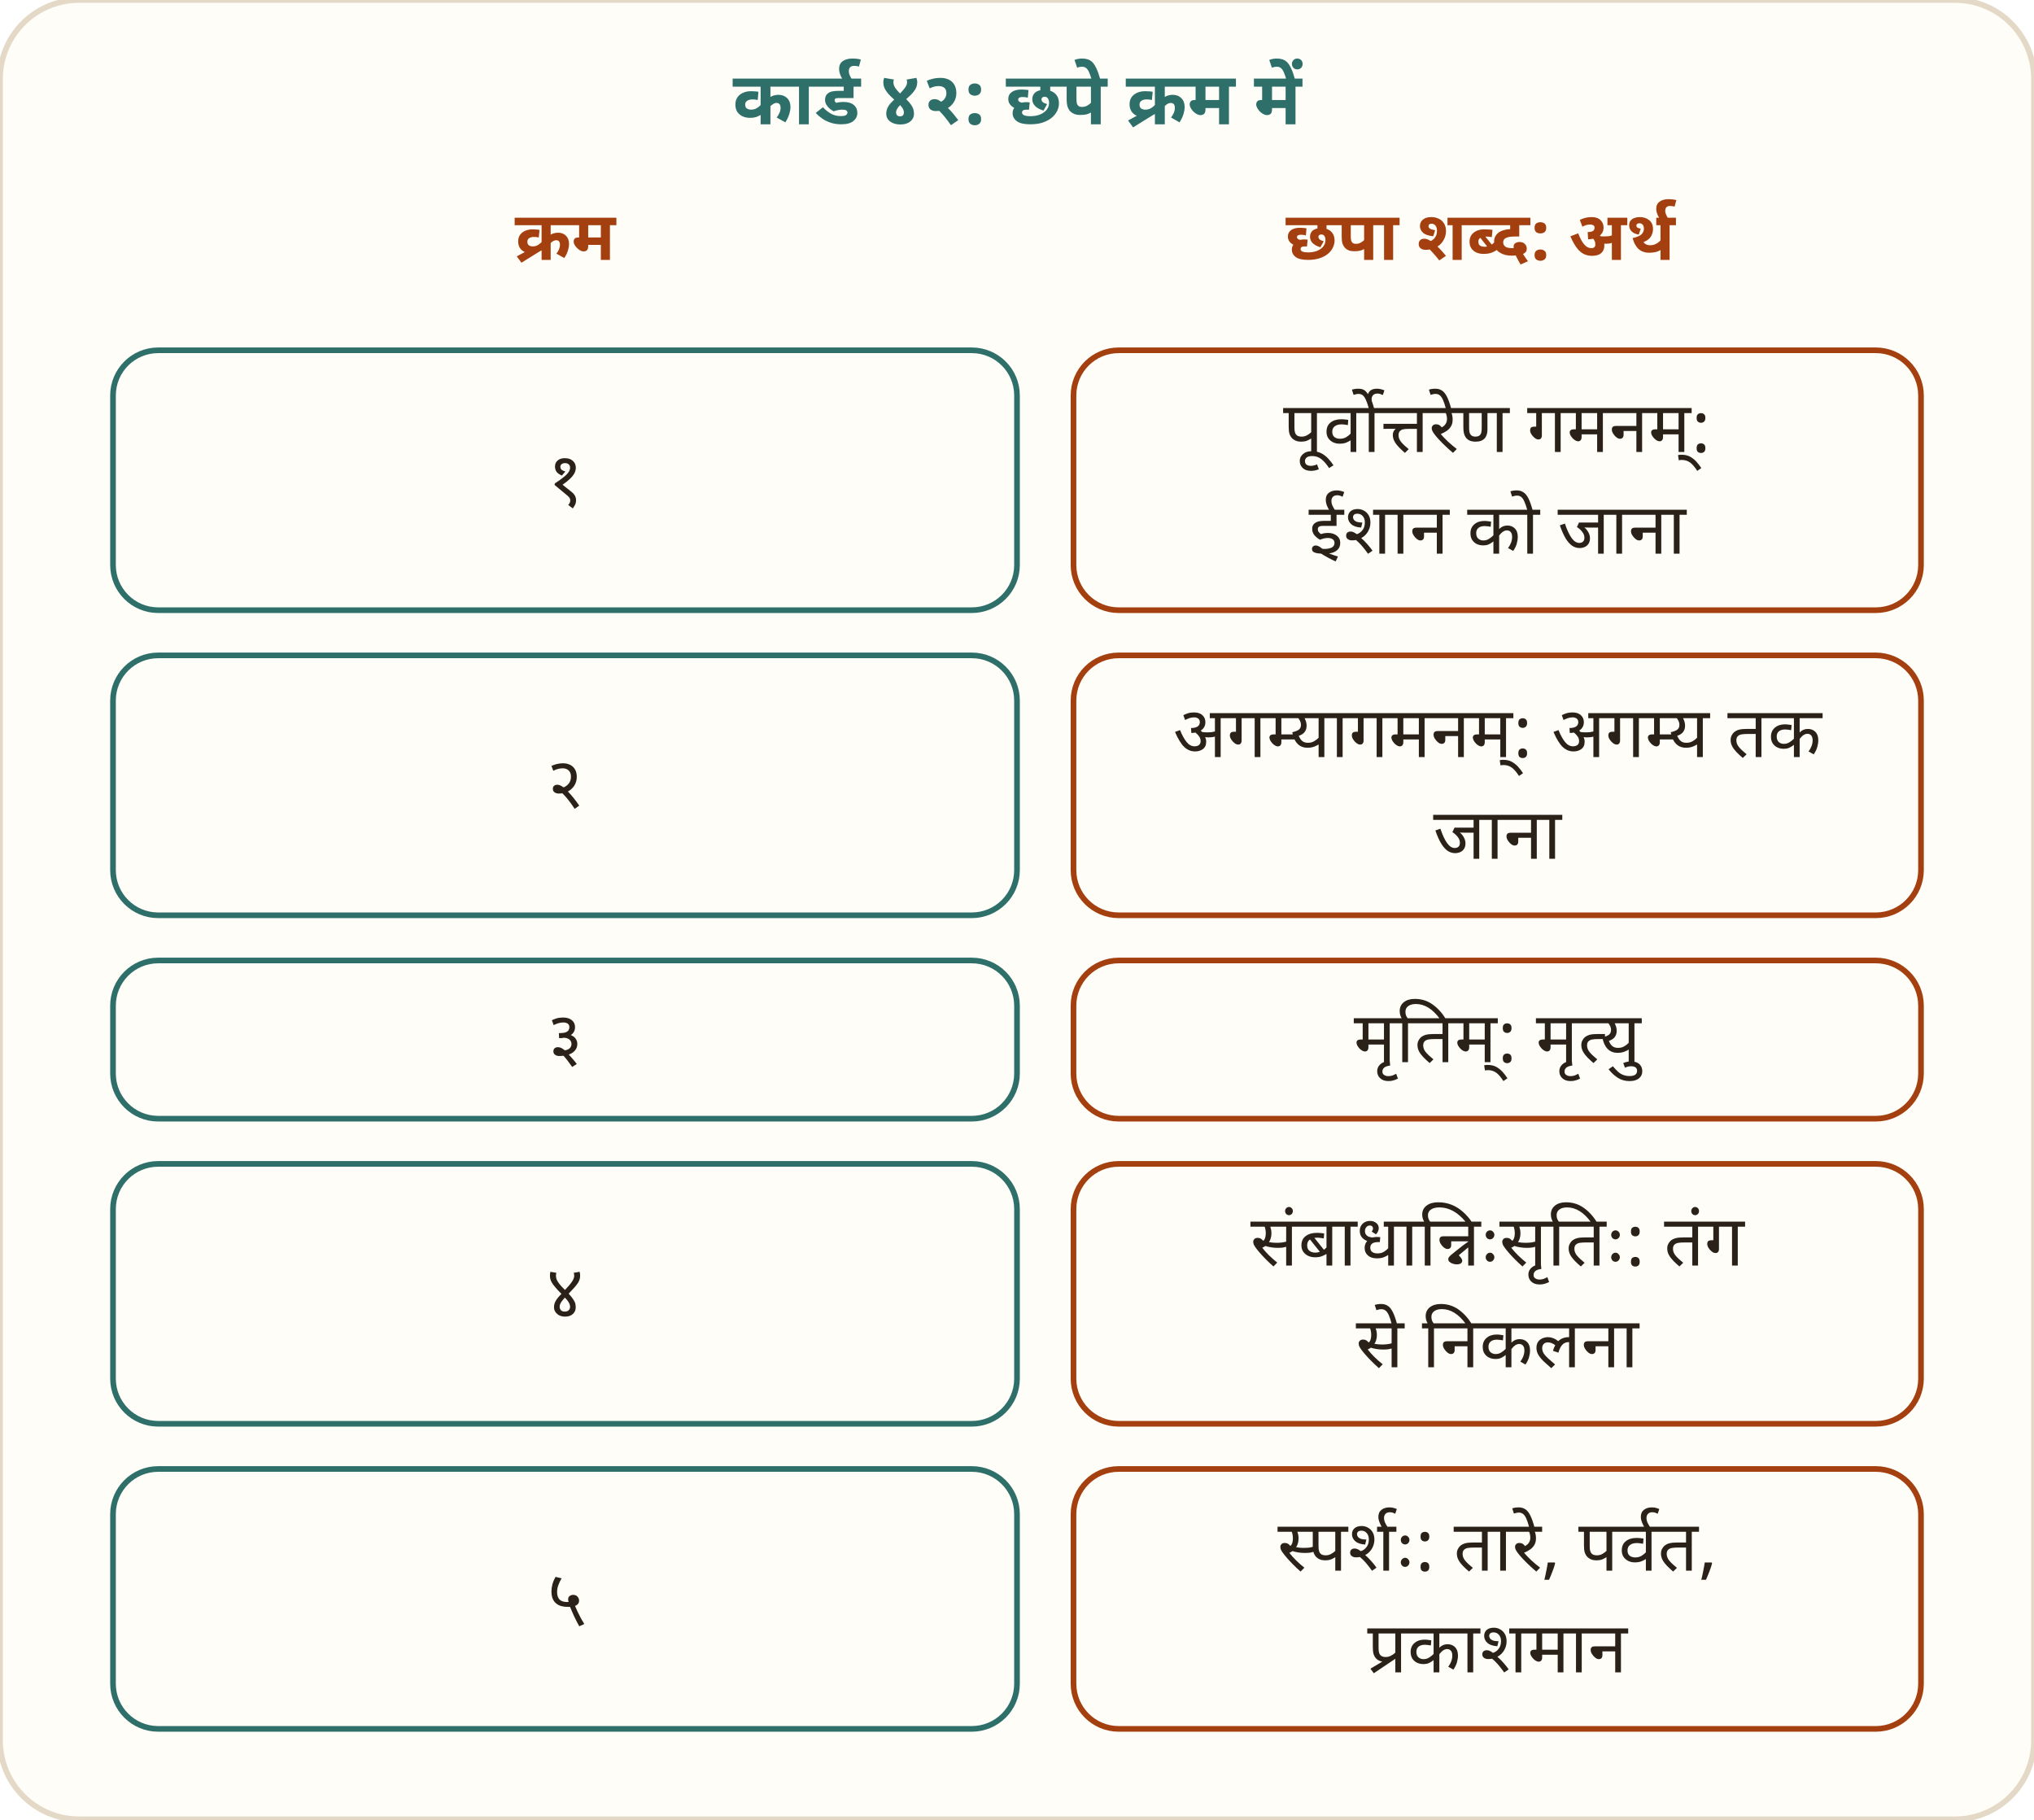
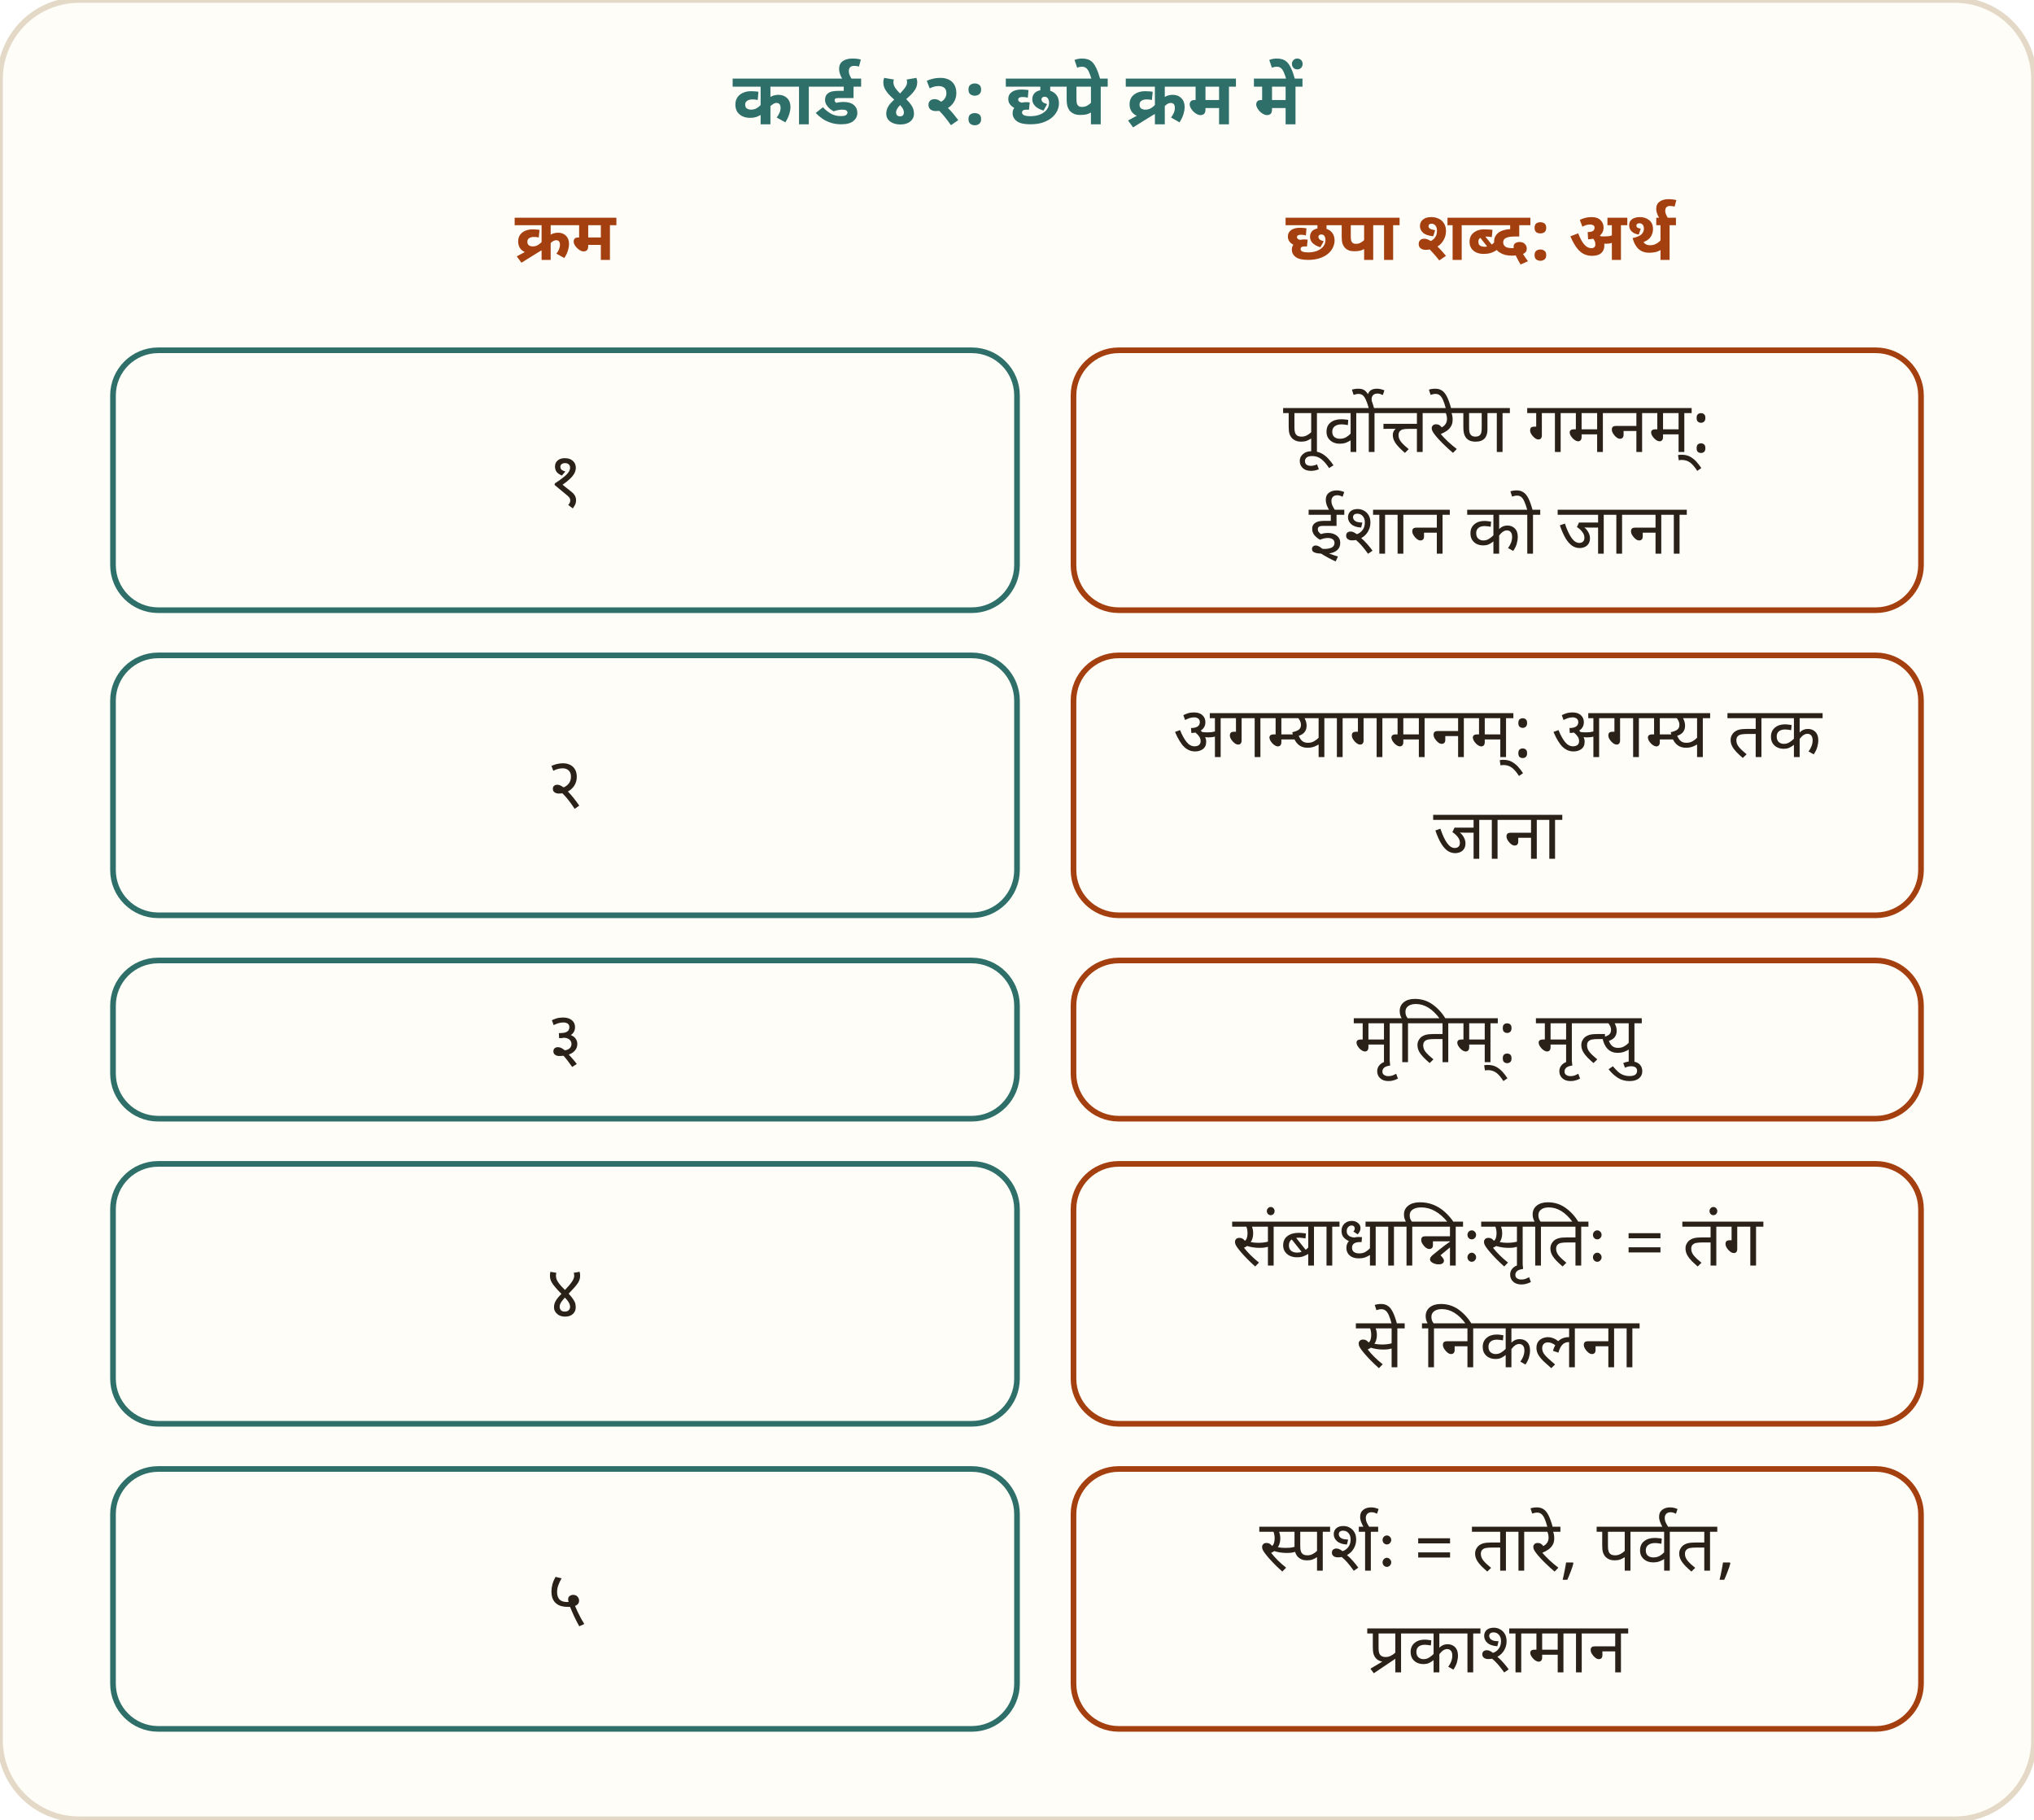
<svg xmlns="http://www.w3.org/2000/svg" viewBox="0 0 360 322" role="img">
  <rect width="360" height="322" rx="14" fill="#fffdf8" stroke="#e4d9c6" />
  <text x="180" y="22" font-family="'Noto Sans Devanagari','Mukta','Nirmala UI','Mangal',sans-serif" font-size="13" font-weight="700" fill="#2f6f6a" text-anchor="middle">कार्ड ४२: छपे क्रम में</text>
  <text x="100" y="46" font-family="'Noto Sans Devanagari','Mukta','Nirmala UI','Mangal',sans-serif" font-size="12" font-weight="700" fill="#a4400f" text-anchor="middle">क्रम</text>
  <text x="262" y="46" font-family="'Noto Sans Devanagari','Mukta','Nirmala UI','Mangal',sans-serif" font-size="12" font-weight="700" fill="#a4400f" text-anchor="middle">छपा शब्द: अर्थ</text>
  <rect x="20" y="62" width="160" height="46" rx="8" fill="#fffdf8" stroke="#2f6f6a" />
  <text x="100.0" y="89.0" font-family="'Noto Sans Devanagari','Mukta','Nirmala UI','Mangal',sans-serif" font-size="12.5" font-weight="500" fill="#2a2118" text-anchor="middle">१</text>
  <rect x="190" y="62" width="150" height="46" rx="8" fill="#fffdf8" stroke="#a4400f" />
  <text x="265.0" y="80.0" font-family="'Noto Sans Devanagari','Mukta','Nirmala UI','Mangal',sans-serif" font-size="12.5" font-weight="500" fill="#2a2118" text-anchor="middle">पूर्वोत्तरेण गमनम्:</text>
  <text x="265.0" y="98.0" font-family="'Noto Sans Devanagari','Mukta','Nirmala UI','Mangal',sans-serif" font-size="12.5" font-weight="500" fill="#2a2118" text-anchor="middle">ईशान को जाना</text>
  <rect x="20" y="116" width="160" height="46" rx="8" fill="#fffdf8" stroke="#2f6f6a" />
  <text x="100.0" y="143.0" font-family="'Noto Sans Devanagari','Mukta','Nirmala UI','Mangal',sans-serif" font-size="12.5" font-weight="500" fill="#2a2118" text-anchor="middle">२</text>
  <rect x="190" y="116" width="150" height="46" rx="8" fill="#fffdf8" stroke="#a4400f" />
  <text x="265.0" y="134.0" font-family="'Noto Sans Devanagari','Mukta','Nirmala UI','Mangal',sans-serif" font-size="12.5" font-weight="500" fill="#2a2118" text-anchor="middle">अगम्यागमनम्: अगम्य तक</text>
  <text x="265.0" y="152.0" font-family="'Noto Sans Devanagari','Mukta','Nirmala UI','Mangal',sans-serif" font-size="12.5" font-weight="500" fill="#2a2118" text-anchor="middle">जाना</text>
  <rect x="20" y="170" width="160" height="28" rx="8" fill="#fffdf8" stroke="#2f6f6a" />
  <text x="100.0" y="188.0" font-family="'Noto Sans Devanagari','Mukta','Nirmala UI','Mangal',sans-serif" font-size="12.5" font-weight="500" fill="#2a2118" text-anchor="middle">३</text>
  <rect x="190" y="170" width="150" height="28" rx="8" fill="#fffdf8" stroke="#a4400f" />
  <text x="265.0" y="188.0" font-family="'Noto Sans Devanagari','Mukta','Nirmala UI','Mangal',sans-serif" font-size="12.5" font-weight="500" fill="#2a2118" text-anchor="middle">मृतिम्: मृत्यु</text>
  <rect x="20" y="206" width="160" height="46" rx="8" fill="#fffdf8" stroke="#2f6f6a" />
  <text x="100.0" y="233.0" font-family="'Noto Sans Devanagari','Mukta','Nirmala UI','Mangal',sans-serif" font-size="12.5" font-weight="500" fill="#2a2118" text-anchor="middle">४</text>
  <rect x="190" y="206" width="150" height="46" rx="8" fill="#fffdf8" stroke="#a4400f" />
-   <text x="265.0" y="224.0" font-family="'Noto Sans Devanagari','Mukta','Nirmala UI','Mangal',sans-serif" font-size="12.5" font-weight="500" fill="#2a2118" text-anchor="middle">संबाधान्निःसृतिः: तंग</text>
+   <text x="265.0" y="224.0" font-family="'Noto Sans Devanagari','Mukta','Nirmala UI','Mangal',sans-serif" font-size="12.5" font-weight="500" fill="#2a2118" text-anchor="middle">संबाधान्निःसृतिः = तंग</text>
  <text x="265.0" y="242.0" font-family="'Noto Sans Devanagari','Mukta','Nirmala UI','Mangal',sans-serif" font-size="12.5" font-weight="500" fill="#2a2118" text-anchor="middle">से निकलना</text>
  <rect x="20" y="260" width="160" height="46" rx="8" fill="#fffdf8" stroke="#2f6f6a" />
  <text x="100.0" y="287.0" font-family="'Noto Sans Devanagari','Mukta','Nirmala UI','Mangal',sans-serif" font-size="12.5" font-weight="500" fill="#2a2118" text-anchor="middle">५</text>
  <rect x="190" y="260" width="150" height="46" rx="8" fill="#fffdf8" stroke="#a4400f" />
-   <text x="265.0" y="278.0" font-family="'Noto Sans Devanagari','Mukta','Nirmala UI','Mangal',sans-serif" font-size="12.5" font-weight="500" fill="#2a2118" text-anchor="middle">स्पर्शः: तारे, पर्वत,</text>
+   <text x="265.0" y="278.0" font-family="'Noto Sans Devanagari','Mukta','Nirmala UI','Mangal',sans-serif" font-size="12.5" font-weight="500" fill="#2a2118" text-anchor="middle">स्पर्शः = तारे, पर्वत,</text>
  <text x="265.0" y="296.0" font-family="'Noto Sans Devanagari','Mukta','Nirmala UI','Mangal',sans-serif" font-size="12.5" font-weight="500" fill="#2a2118" text-anchor="middle">प्रकाशमान</text>
</svg>
